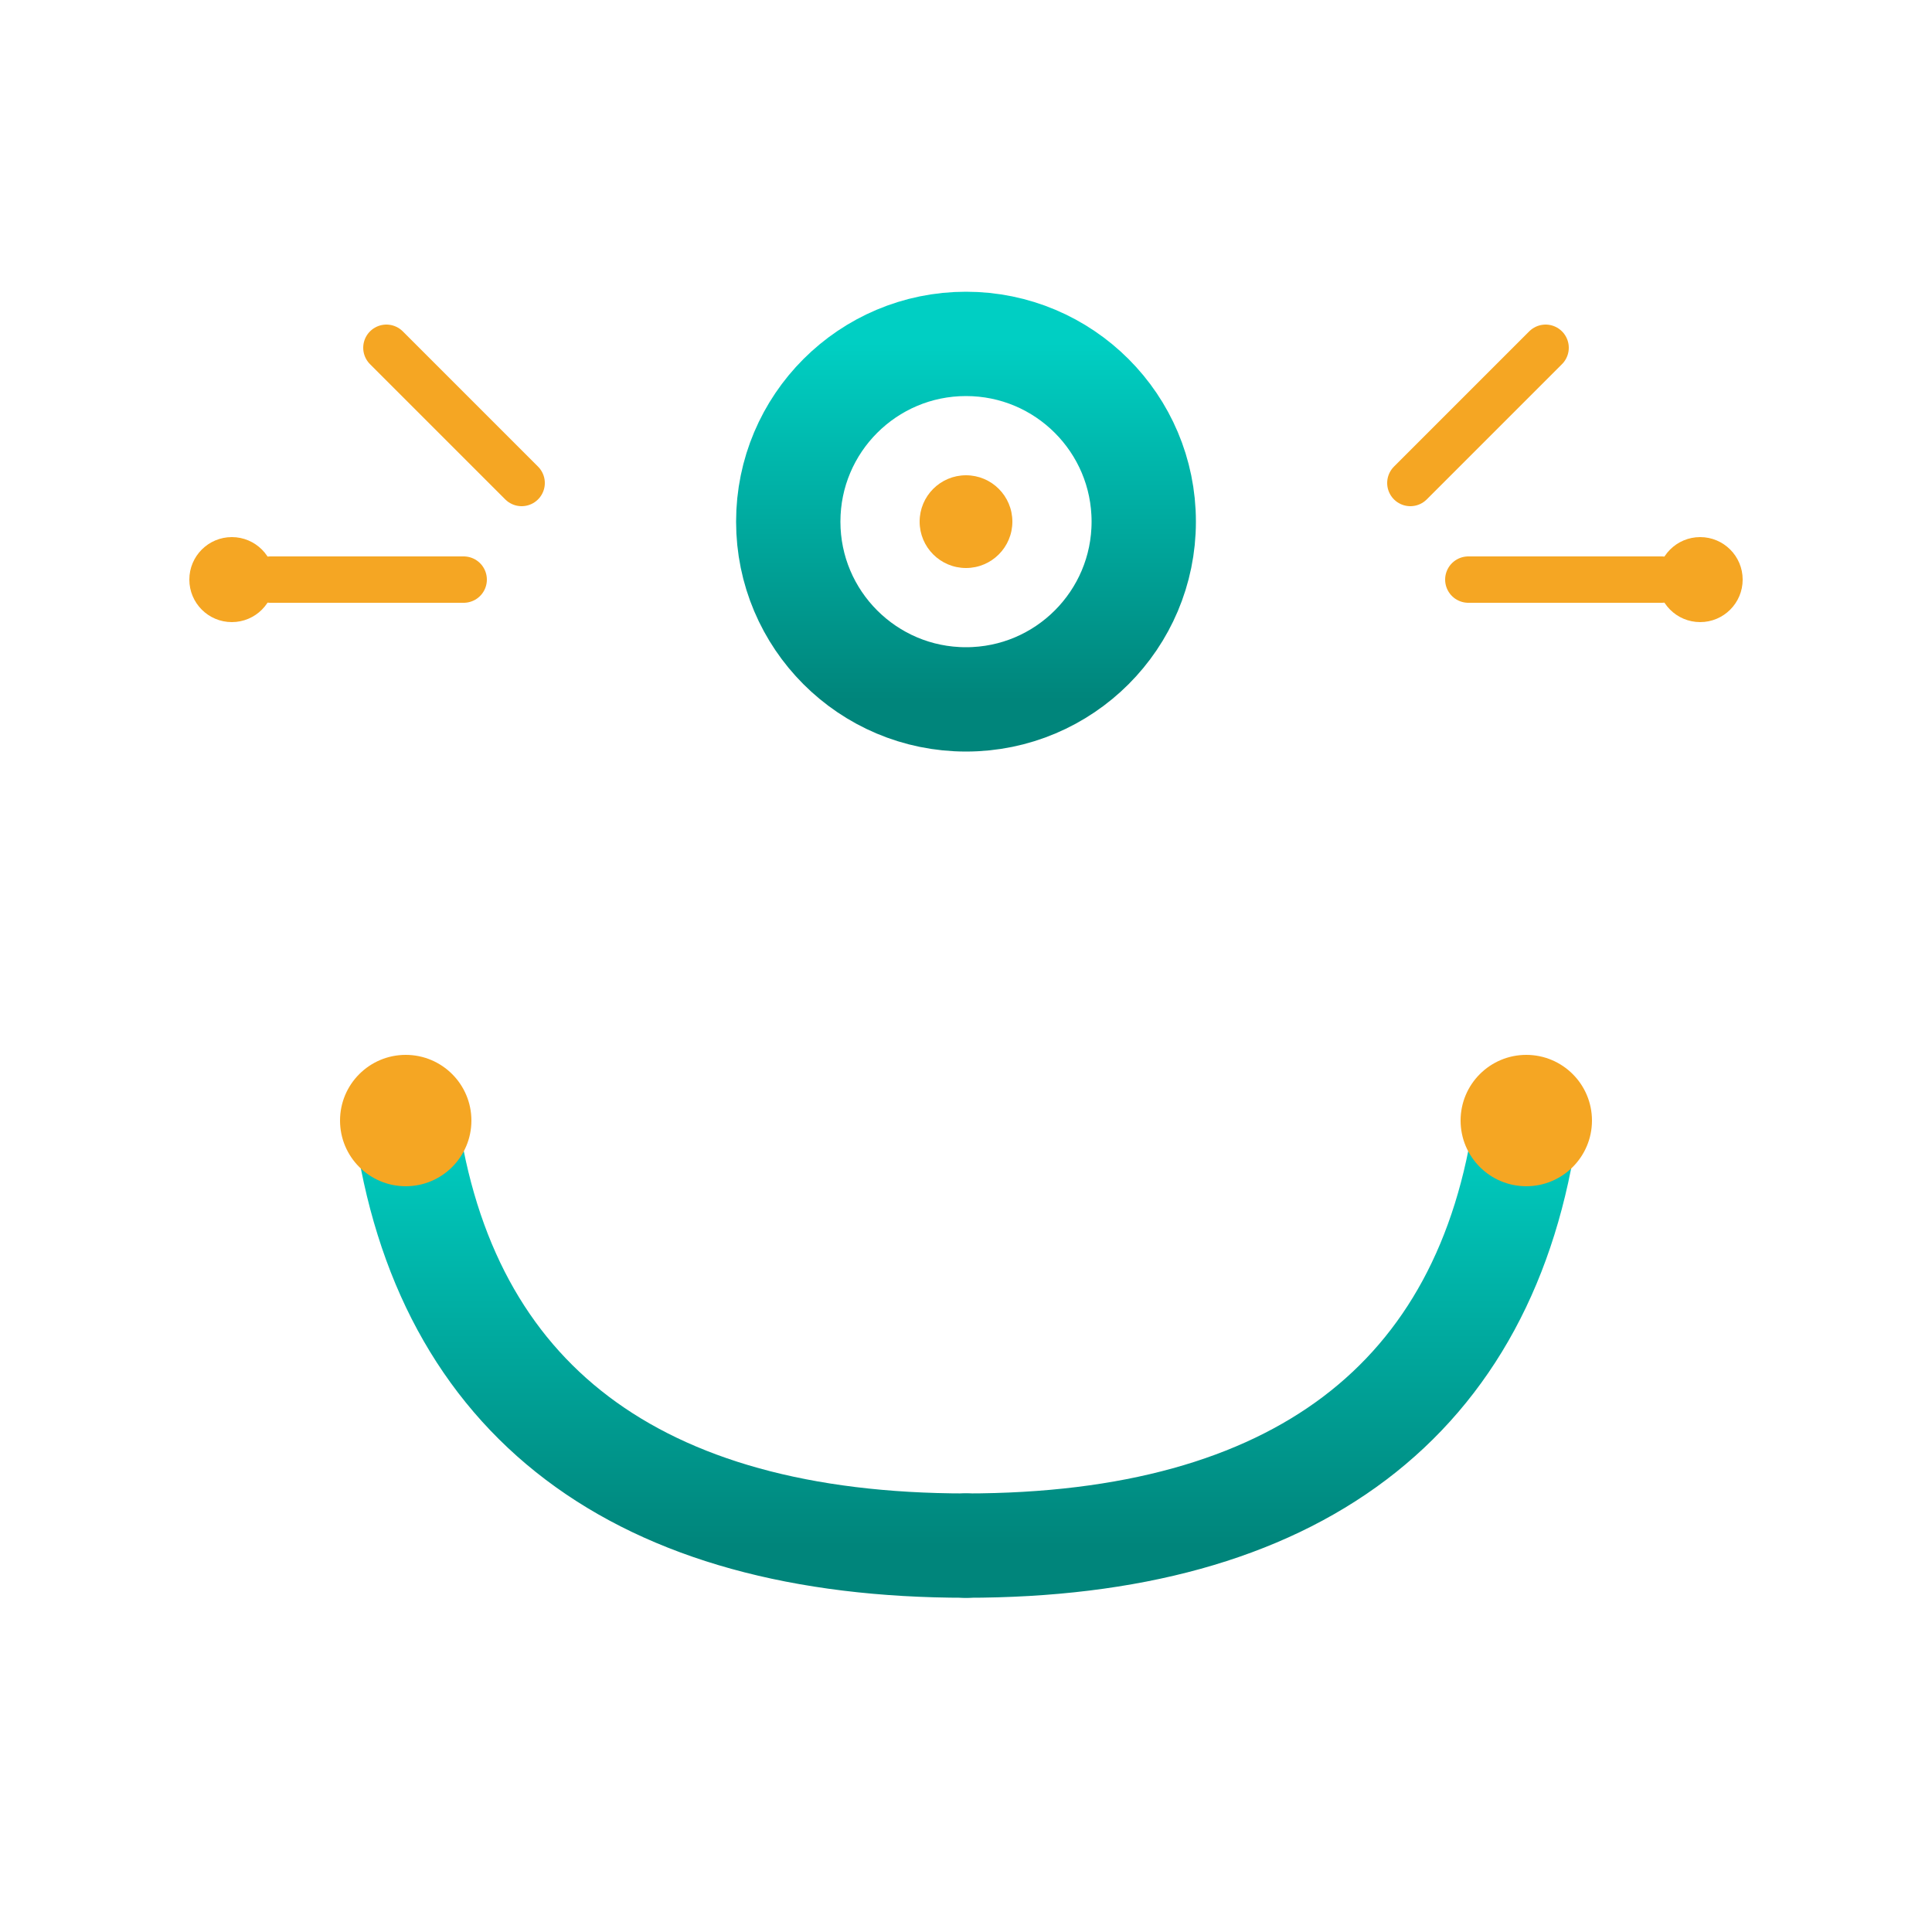
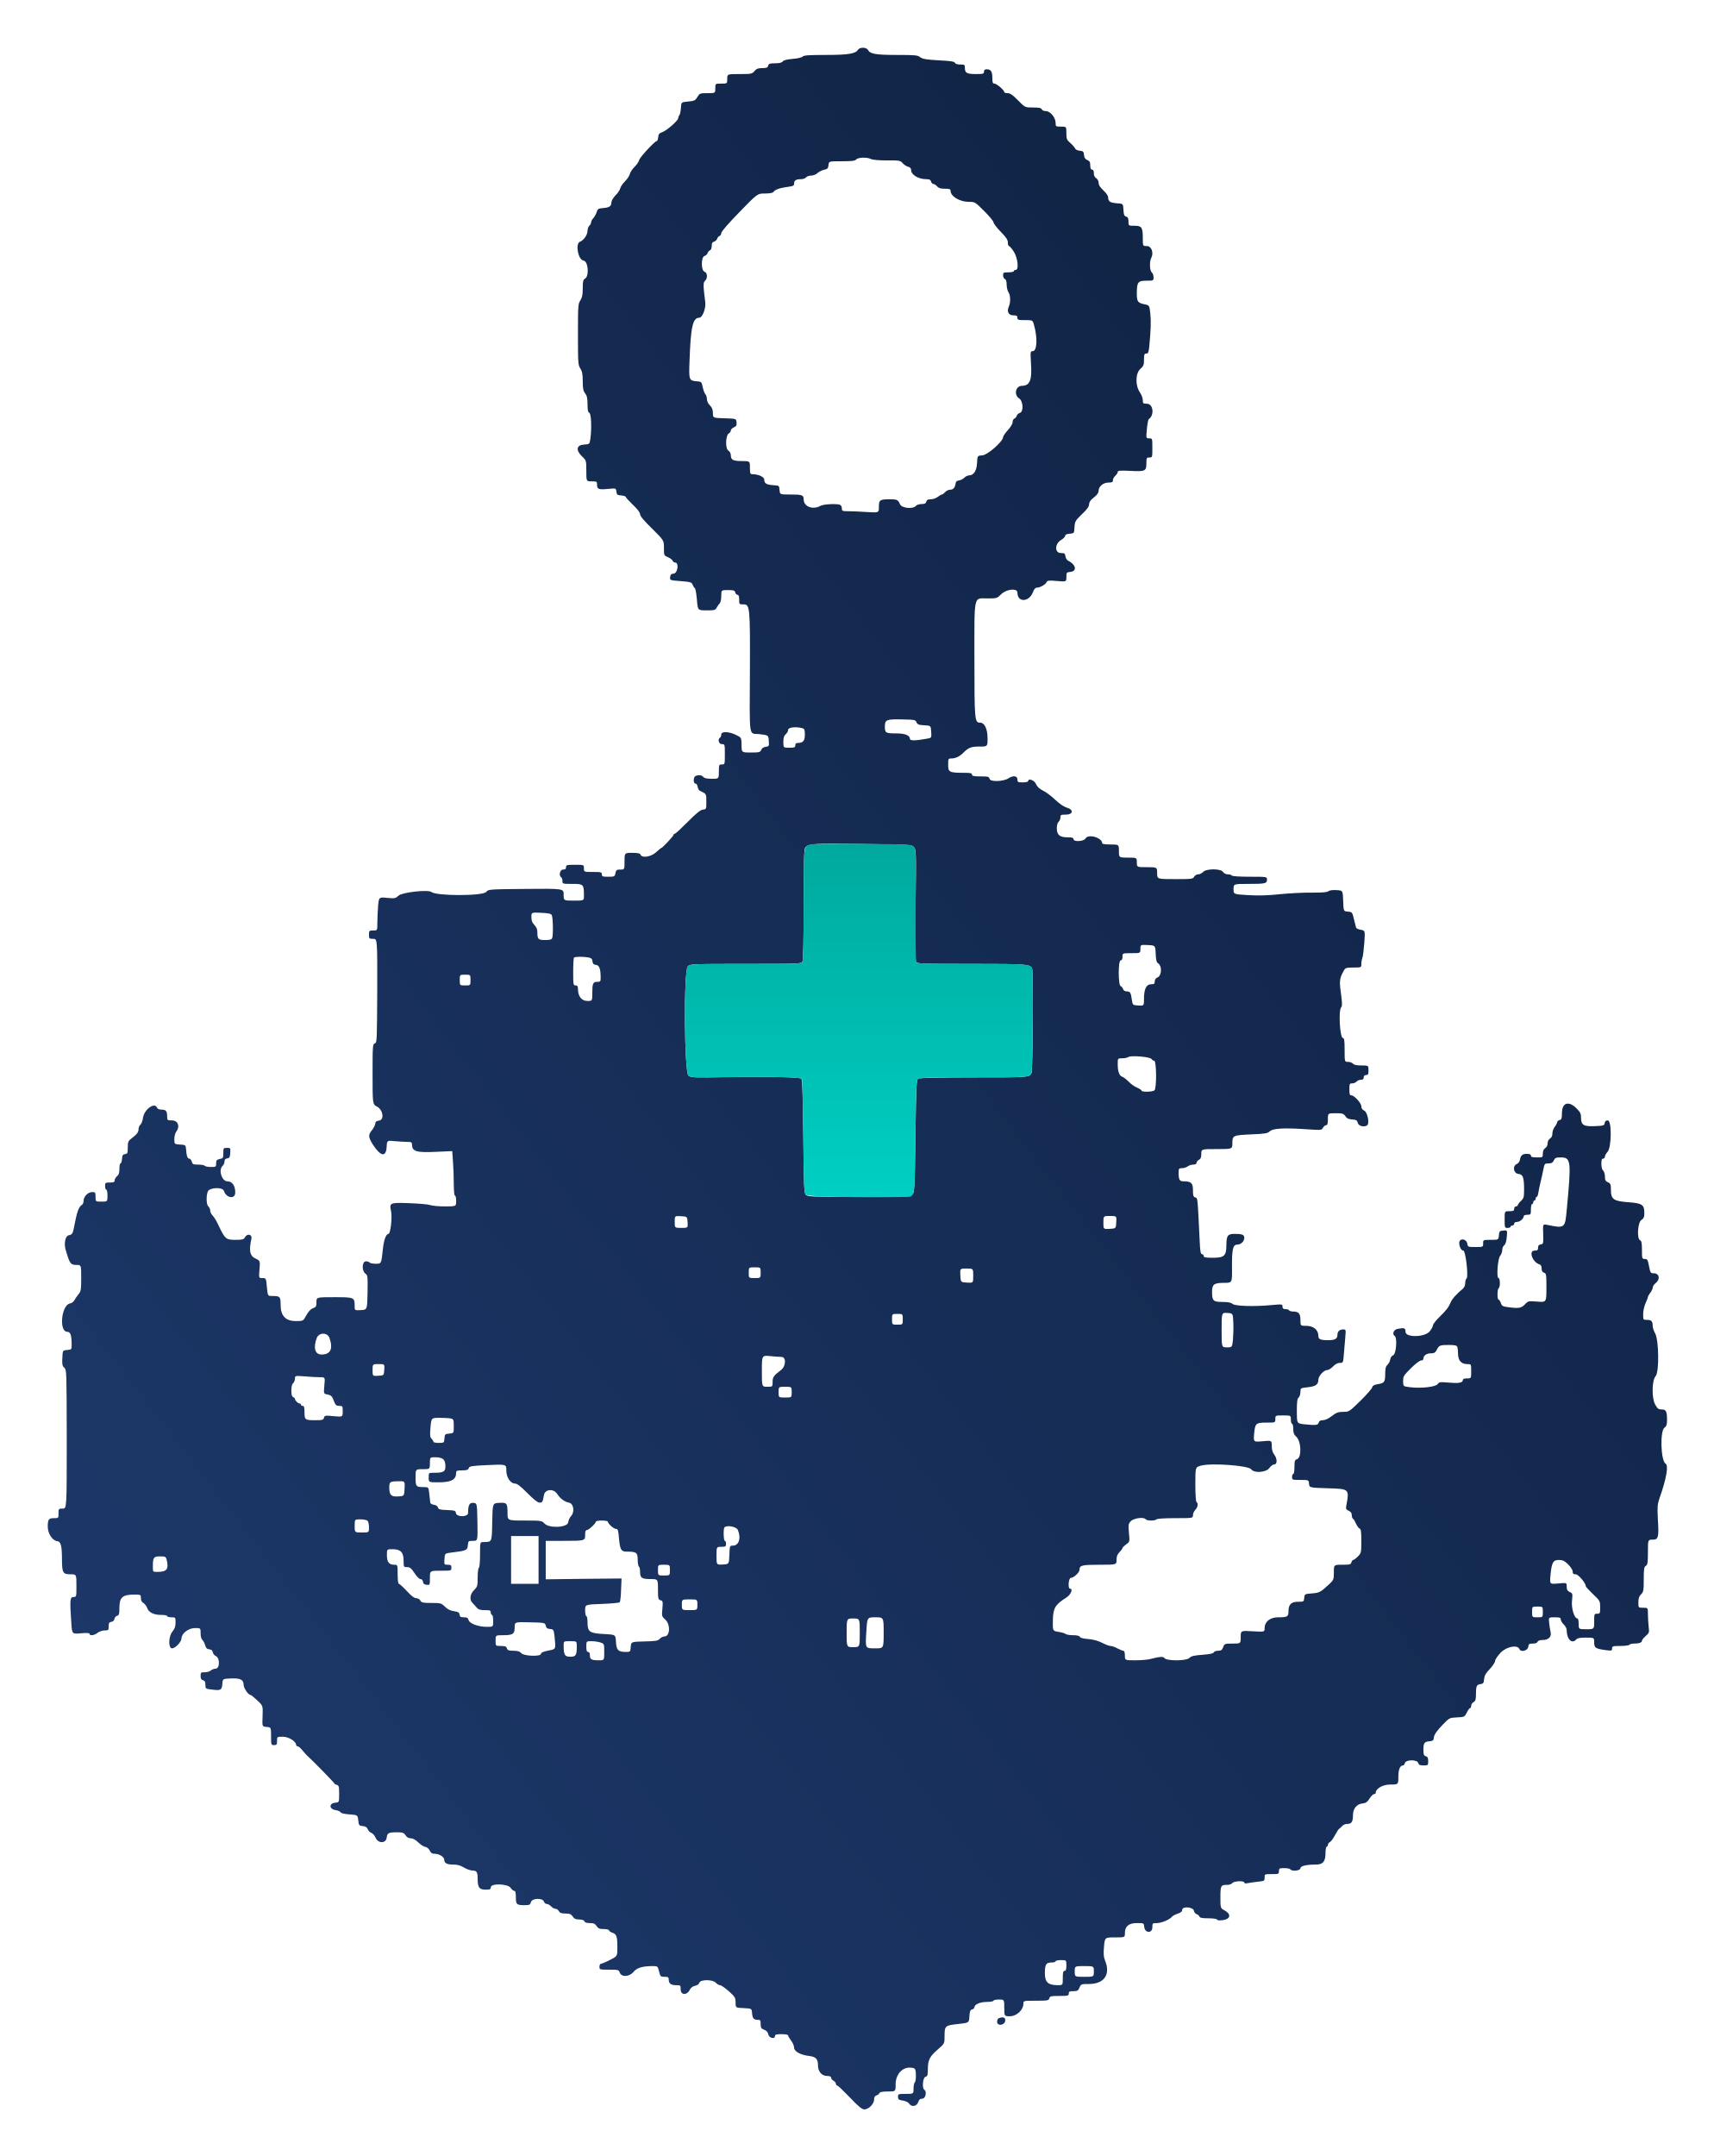
- <svg xmlns="http://www.w3.org/2000/svg" viewBox="0 0 100 100">
+ <svg xmlns="http://www.w3.org/2000/svg" viewBox="72 6 1435 1805">
  <defs>
+     <linearGradient id="navyGrad" x1="0%" y1="0%" x2="100%" y2="100%">
+       <stop offset="0%" stop-color="#1E3A6E" />
+       <stop offset="100%" stop-color="#0D1F3C" />
+     </linearGradient>
    <linearGradient id="tealGrad" x1="0%" y1="0%" x2="0%" y2="100%">
      <stop offset="0%" stop-color="#00CFC3" />
-       <stop offset="100%" stop-color="#00857B" />
+       <stop offset="100%" stop-color="#00A99D" />
    </linearGradient>
  </defs>
-   <g fill="none" stroke="#F5A623" stroke-width="2.4" stroke-linecap="round">
-     <path d="M14 30 H24" />
-     <circle cx="12" cy="30" r="2.2" fill="#F5A623" stroke="none" />
-     <path d="M86 30 H76" />
-     <circle cx="88" cy="30" r="2.2" fill="#F5A623" stroke="none" />
-     <path d="M20 18 L27 25" />
-     <path d="M80 18 L73 25" />
+   <g transform="translate(0,1800) scale(0.1,-0.1)">
+     <path d="M7904 17522 c-21 -32 -83 -42 -271 -42 -140 0 -183 -3 -192 -14 -6 -7 -41 -16 -83 -19 -48 -4 -76 -11 -84 -22 -8 -10 -28 -15 -64 -15 -43 0 -53 -3 -57 -20 -4 -16 -14 -20 -49 -20 -35 0 -49 -5 -66 -25 -20 -24 -27 -25 -125 -25 -103 0 -103 0 -103 -40 0 -40 0 -40 -50 -40 -50 0 -50 0 -50 -40 0 -40 0 -40 -65 -40 -63 0 -66 -1 -85 -32 -18 -30 -25 -33 -77 -38 -58 -5 -58 -5 -61 -55 -2 -27 -7 -54 -13 -59 -5 -6 -9 -16 -9 -24 0 -21 -96 -105 -133 -118 -26 -9 -33 -17 -35 -42 -2 -18 -7 -32 -11 -32 -16 0 -142 -135 -148 -159 -3 -14 -21 -40 -39 -58 -19 -18 -37 -46 -40 -61 -4 -15 -22 -42 -40 -60 -19 -18 -37 -45 -40 -59 -4 -15 -22 -42 -41 -60 -18 -19 -33 -44 -33 -57 0 -32 -17 -44 -69 -48 -39 -3 -46 -6 -54 -33 -5 -16 -18 -39 -28 -51 -11 -11 -19 -27 -19 -36 0 -9 -7 -21 -15 -28 -8 -7 -15 -27 -15 -44 -1 -33 -33 -79 -62 -89 -43 -15 -17 -153 29 -159 38 -4 49 -128 13 -150 -17 -11 -20 -23 -20 -83 0 -53 -5 -77 -20 -100 -19 -28 -20 -47 -20 -285 0 -238 1 -257 20 -285 15 -23 20 -47 20 -106 0 -61 4 -81 20 -102 15 -19 20 -40 20 -91 0 -50 4 -68 15 -72 16 -7 21 -127 9 -217 -7 -46 -7 -46 -53 -49 -64 -4 -71 -46 -17 -99 36 -34 36 -35 36 -121 0 -88 0 -88 45 -88 43 0 45 -1 45 -29 0 -37 14 -42 94 -34 64 6 64 6 68 -23 3 -26 7 -29 41 -32 20 -2 37 -7 37 -12 0 -5 27 -34 60 -66 38 -36 60 -65 60 -79 0 -15 33 -55 100 -120 100 -99 100 -99 100 -162 0 -63 0 -64 34 -78 18 -8 36 -21 39 -30 4 -8 13 -15 22 -15 32 0 20 -88 -12 -92 -22 -2 -29 -9 -31 -29 -3 -27 -3 -27 88 -34 83 -7 92 -9 100 -30 5 -13 13 -26 19 -29 5 -4 13 -47 17 -96 7 -90 7 -90 80 -90 66 0 75 2 85 22 7 13 18 29 26 36 7 8 13 35 13 63 0 49 0 49 56 49 47 0 57 -3 61 -20 3 -11 12 -20 19 -20 10 0 14 -13 14 -40 0 -40 0 -40 39 -40 50 0 53 -33 51 -529 -3 -615 -12 -547 78 -557 77 -9 77 -9 80 -56 3 -44 2 -47 -25 -50 -17 -2 -32 -11 -38 -25 -9 -21 -16 -23 -87 -23 -78 0 -78 0 -78 63 -1 62 -1 62 -48 85 -60 29 -122 30 -122 3 0 -11 -4 -23 -10 -26 -22 -14 -11 -55 15 -55 25 0 25 -1 25 -85 0 -84 0 -85 -25 -85 -24 0 -25 -3 -25 -60 0 -60 0 -60 -59 -60 -40 0 -63 5 -71 15 -13 16 -38 19 -64 9 -21 -8 -22 -64 -2 -64 8 0 16 -12 18 -26 2 -15 10 -30 18 -34 56 -26 55 -25 55 -91 0 -63 0 -64 -29 -67 -21 -3 -55 -30 -127 -103 -54 -54 -102 -99 -108 -99 -6 0 -11 -5 -11 -10 0 -10 -94 -110 -103 -110 -3 0 -22 -16 -43 -35 -42 -39 -119 -51 -130 -20 -5 11 -22 15 -70 15 -64 0 -64 0 -64 -70 0 -70 0 -70 -35 -70 -31 0 -36 -3 -41 -30 -6 -29 -9 -30 -60 -30 -47 0 -54 2 -54 20 0 18 -7 20 -75 20 -75 0 -75 0 -75 30 0 30 0 30 -75 30 -68 0 -75 -2 -75 -20 0 -15 -7 -20 -25 -20 -26 0 -38 -51 -15 -65 6 -3 10 -17 10 -31 0 -24 2 -24 84 -24 93 0 96 -3 96 -101 0 -39 0 -39 -85 -39 -85 0 -85 0 -85 51 0 50 0 50 -316 47 -310 -3 -315 -3 -332 -25 -27 -35 -415 -35 -459 -1 -28 22 -245 -2 -275 -30 -25 -23 -32 -25 -96 -19 -69 7 -69 7 -76 -70 -3 -42 -6 -105 -6 -140 0 -63 0 -63 -35 -63 -33 0 -35 -2 -35 -35 0 -33 2 -35 35 -35 35 0 35 0 34 -435 -2 -415 -2 -435 -20 -440 -18 -6 -19 -21 -19 -258 0 -252 0 -252 38 -272 51 -28 62 -111 15 -117 -21 -2 -29 -9 -31 -28 -2 -13 -15 -37 -28 -53 -32 -38 -30 -58 9 -120 65 -100 110 -108 115 -18 3 54 3 54 70 47 37 -3 84 -6 105 -6 32 0 37 -3 37 -22 1 -58 36 -69 203 -61 l134 6 6 -84 c4 -46 7 -130 7 -186 0 -62 4 -103 10 -103 6 0 10 -20 10 -45 0 -45 0 -45 -94 -45 -52 0 -107 5 -123 11 -15 6 -94 13 -174 16 -164 6 -170 4 -154 -68 11 -51 -5 -189 -22 -189 -20 0 -40 -54 -47 -130 -13 -122 -12 -120 -61 -120 -24 0 -47 5 -50 10 -3 6 -17 10 -31 10 -33 0 -36 -80 -4 -103 19 -13 20 -23 18 -158 -3 -144 -3 -144 -55 -147 -53 -3 -53 -3 -53 33 0 74 -3 75 -170 75 -150 0 -150 0 -150 -41 0 -36 -3 -42 -30 -52 -19 -7 -38 -28 -55 -59 -26 -48 -26 -48 -87 -48 -87 0 -128 44 -128 136 0 69 -5 74 -70 74 -38 0 -38 0 -45 75 -7 75 -7 75 -38 75 -30 0 -30 0 -24 72 6 73 6 73 -36 93 -45 21 -53 64 -32 163 9 39 -35 49 -55 12 -9 -17 -21 -20 -80 -20 -76 0 -86 8 -135 111 -22 48 -39 76 -58 97 -10 10 -17 28 -17 39 0 11 -7 26 -15 33 -17 14 -20 85 -5 124 13 35 124 40 135 6 19 -61 95 -73 95 -14 0 58 -25 94 -66 94 -47 0 -77 99 -39 130 8 7 15 23 15 36 0 16 7 24 23 26 18 2 23 10 25 46 3 41 2 42 -27 42 -30 0 -31 -2 -31 -44 0 -40 -2 -44 -30 -49 -25 -6 -30 -11 -30 -37 0 -29 -2 -30 -44 -30 -25 0 -48 5 -51 10 -3 5 -28 10 -55 10 -43 0 -48 3 -54 25 -4 14 -13 25 -21 25 -15 0 -23 22 -27 80 -3 34 -4 35 -51 38 -47 3 -47 3 -47 45 0 23 7 51 15 61 35 46 16 96 -36 96 -36 0 -39 2 -39 29 0 48 -9 61 -45 61 -20 0 -35 6 -39 15 -19 52 -109 -12 -119 -85 -3 -24 -13 -49 -21 -56 -9 -6 -16 -24 -16 -40 -1 -22 -11 -37 -45 -64 -43 -33 -45 -37 -45 -87 0 -46 -2 -52 -22 -55 -19 -2 -24 -10 -26 -40 -2 -21 -7 -38 -13 -38 -5 0 -9 -20 -9 -45 0 -33 -5 -50 -20 -62 -11 -10 -20 -25 -20 -35 0 -14 -8 -18 -40 -18 -38 0 -40 -2 -40 -30 0 -16 5 -30 10 -30 6 0 10 -22 10 -50 0 -50 0 -50 -50 -50 -50 0 -50 0 -50 40 0 37 -2 40 -28 40 -35 0 -72 -37 -72 -73 0 -14 -6 -30 -14 -34 -27 -16 -42 -59 -66 -187 -10 -54 -16 -62 -45 -68 -28 -5 -41 -68 -25 -122 35 -118 41 -126 91 -126 39 0 39 0 39 -109 0 -100 -2 -112 -24 -138 -12 -15 -28 -38 -34 -50 -7 -12 -22 -23 -34 -25 -74 -10 -97 -238 -24 -238 26 0 36 -29 36 -106 0 -42 0 -43 -37 -46 -38 -3 -38 -3 -41 -67 -3 -53 0 -67 17 -82 19 -18 19 -34 20 -599 0 -580 0 -580 -34 -580 -34 0 -35 -1 -35 -40 0 -40 0 -40 -39 -40 -44 0 -51 -10 -51 -73 0 -55 39 -114 77 -119 33 -4 42 -36 42 -161 1 -105 9 -117 71 -117 50 0 50 0 50 -95 0 -95 0 -95 -25 -95 -29 0 -31 -25 -18 -213 6 -98 6 -98 80 -91 52 5 73 3 73 -5 0 -18 40 -13 67 9 14 11 41 20 59 20 32 0 34 2 34 34 0 28 4 35 23 38 14 2 23 11 25 24 2 12 12 24 23 27 16 4 19 14 19 69 0 84 27 108 120 108 60 0 60 0 60 -30 0 -19 7 -33 21 -40 11 -7 25 -25 31 -41 13 -38 54 -59 118 -59 27 0 50 -4 50 -10 0 -5 16 -10 35 -10 35 0 35 0 35 -44 0 -33 -7 -52 -25 -74 -35 -41 -37 -142 -4 -142 27 0 79 55 79 84 0 41 59 86 113 86 47 0 47 0 47 -44 0 -27 6 -48 15 -56 8 -7 19 -27 23 -44 6 -23 15 -32 34 -34 19 -2 28 -10 30 -25 2 -12 13 -26 26 -32 35 -15 33 -105 -2 -105 -14 0 -31 -7 -40 -15 -8 -8 -31 -15 -50 -15 -34 0 -36 -2 -36 -31 0 -22 5 -32 20 -36 15 -4 20 -14 20 -38 0 -33 1 -34 55 -40 74 -10 83 -4 87 47 3 43 3 43 68 46 81 4 110 -10 110 -52 0 -29 39 -86 58 -86 4 0 29 -20 56 -45 48 -45 48 -45 45 -132 -4 -88 -4 -88 34 -91 37 -3 37 -3 37 -78 0 -72 1 -74 25 -74 22 0 25 4 25 35 0 35 0 35 49 35 49 0 111 -39 111 -69 0 -6 6 -11 13 -11 7 0 23 -14 37 -31 14 -17 31 -36 38 -43 48 -43 232 -231 232 -237 0 -4 9 -9 20 -12 18 -5 20 -14 20 -75 0 -71 0 -71 -32 -74 -54 -5 -53 -53 1 -62 21 -3 41 -12 43 -18 3 -8 31 -15 74 -18 69 -5 69 -5 74 -50 5 -42 7 -45 38 -48 24 -2 35 -10 42 -27 5 -13 19 -26 30 -30 12 -4 28 -23 36 -42 21 -48 87 -47 92 2 5 39 15 45 84 45 50 0 60 -3 74 -25 11 -17 26 -25 44 -25 17 0 39 -12 62 -34 19 -19 46 -36 59 -38 14 -2 29 -14 37 -30 10 -21 20 -28 43 -28 37 0 79 -26 79 -49 0 -29 22 -41 74 -41 37 0 62 -7 91 -25 22 -13 54 -25 71 -25 36 0 44 -13 44 -70 0 -71 13 -90 65 -90 38 0 45 3 45 20 0 34 143 30 166 -5 9 -14 23 -25 30 -25 10 0 14 -15 14 -54 0 -61 6 -66 76 -66 38 0 44 3 50 25 8 34 98 38 109 5 3 -11 14 -20 24 -20 10 0 26 -9 36 -20 10 -11 26 -20 36 -20 10 0 23 -9 29 -20 8 -15 21 -20 55 -20 36 0 48 -5 61 -25 13 -19 25 -25 54 -25 24 0 40 -5 44 -15 3 -10 19 -15 45 -15 32 0 44 -5 57 -25 13 -20 24 -25 60 -25 24 0 44 -5 44 -11 0 -5 13 -15 29 -20 35 -12 41 -31 41 -125 0 -71 0 -71 -61 -102 -34 -18 -68 -32 -75 -32 -8 0 -14 -11 -14 -25 0 -25 1 -25 80 -25 77 0 81 -1 90 -25 15 -39 79 -36 115 6 28 34 72 48 156 49 47 0 47 0 58 -45 11 -43 13 -45 46 -45 30 0 35 -3 35 -23 0 -33 19 -47 62 -47 37 0 38 -1 38 -35 0 -48 51 -52 75 -6 9 19 25 32 46 36 19 4 33 15 36 26 8 28 112 28 138 -1 10 -11 26 -20 35 -20 9 0 42 -23 74 -51 52 -47 56 -55 56 -95 0 -43 0 -43 68 -46 67 -3 67 -3 70 -43 4 -43 14 -55 50 -55 19 0 22 -5 22 -36 0 -30 4 -37 29 -47 20 -7 31 -20 35 -39 6 -31 56 -43 56 -13 0 12 13 15 55 15 32 0 55 -4 55 -11 0 -6 11 -25 25 -43 14 -18 25 -45 25 -59 0 -32 55 -62 130 -70 52 -7 70 -26 70 -79 0 -51 32 -88 77 -88 22 0 33 -5 33 -15 0 -8 9 -19 20 -25 11 -6 20 -17 20 -25 0 -8 5 -15 11 -15 6 0 53 -45 106 -100 72 -76 102 -100 121 -100 36 0 82 46 82 83 0 20 6 30 19 34 11 3 22 11 25 19 4 10 24 14 71 14 65 0 65 0 65 59 0 80 51 141 117 141 28 0 43 -5 47 -16 10 -25 7 -102 -4 -109 -5 -3 -10 -26 -10 -51 0 -44 0 -44 -65 -44 -63 0 -65 -1 -65 -25 0 -21 6 -26 41 -31 23 -4 46 -15 52 -25 19 -31 63 -25 76 11 7 23 16 30 35 30 27 0 40 60 16 75 -20 13 -12 102 10 108 17 4 20 14 20 60 0 79 14 109 81 167 59 51 59 51 59 113 0 87 4 90 112 102 93 10 93 10 96 64 3 43 7 54 23 58 10 3 19 11 19 18 0 24 48 45 105 45 30 0 55 5 55 10 0 6 20 10 45 10 45 0 45 0 45 -70 0 -70 0 -70 48 -70 55 0 112 53 112 104 0 26 0 26 106 26 97 0 106 2 111 20 5 18 14 20 84 20 72 0 79 2 79 20 0 17 7 20 39 20 33 0 40 4 51 30 12 29 15 30 79 30 128 0 183 80 135 196 -12 29 -14 55 -9 116 7 78 7 78 91 78 84 0 84 0 84 35 0 58 32 85 101 85 58 0 58 0 61 -32 5 -53 68 -56 68 -4 0 35 1 36 38 36 39 0 109 30 127 54 6 7 27 18 48 25 26 9 37 18 37 32 0 32 94 24 98 -8 2 -12 12 -25 22 -28 10 -3 21 -12 24 -20 4 -11 23 -15 75 -15 41 0 71 -4 73 -11 2 -7 20 -8 51 -4 62 10 69 50 12 81 -35 19 -35 19 -35 110 0 100 3 104 60 104 15 0 33 7 40 15 15 18 100 21 100 4 0 -7 11 -9 33 -4 17 3 56 9 85 12 50 5 52 6 52 34 0 29 0 29 60 29 57 0 60 1 60 25 0 23 4 25 44 25 25 0 48 -4 51 -10 12 -19 85 -12 85 9 0 19 49 31 131 31 57 0 79 26 79 95 0 30 5 55 10 55 6 0 10 7 10 15 0 8 8 19 18 24 9 5 28 31 42 58 14 26 29 50 34 52 4 2 16 12 24 22 9 11 28 19 42 19 38 0 50 18 50 72 0 57 31 95 82 100 25 2 39 12 57 41 13 20 30 37 38 37 7 0 13 4 13 8 0 38 59 72 123 72 67 0 67 0 67 64 0 62 14 96 40 96 5 0 12 9 15 20 9 30 104 30 112 0 4 -16 14 -20 44 -20 38 0 39 1 39 36 0 27 -5 37 -20 41 -16 4 -20 14 -20 52 0 59 7 69 50 73 31 3 35 7 38 34 2 21 22 50 66 97 63 66 63 66 127 69 63 3 64 4 82 40 10 21 23 38 28 38 5 0 9 9 9 20 0 10 9 24 20 30 16 9 20 21 20 68 0 67 6 79 40 83 21 3 26 10 28 42 3 29 14 49 48 84 24 26 44 56 44 67 0 12 21 42 46 69 49 52 143 70 158 31 11 -29 70 -14 74 19 3 24 8 27 38 27 22 0 37 6 40 15 4 10 20 15 44 15 48 0 75 28 65 67 -4 15 -9 49 -12 76 -5 47 -5 47 46 47 43 0 51 -3 51 -18 0 -10 11 -29 25 -42 15 -14 25 -35 25 -50 0 -74 45 -117 80 -75 9 11 32 15 81 15 69 0 69 0 69 -40 0 -46 10 -53 98 -65 48 -6 52 -5 52 14 0 19 6 21 69 21 39 0 73 5 76 10 3 6 21 10 40 10 42 0 65 9 65 24 0 6 14 24 31 39 30 26 31 30 25 80 -3 29 -6 76 -6 105 0 52 0 52 -40 52 -40 0 -40 0 -40 45 0 33 6 51 23 68 20 20 22 32 22 125 0 88 3 105 18 113 14 9 17 25 17 114 0 105 0 105 39 105 49 0 54 18 44 176 -5 99 -3 121 14 171 58 163 77 274 51 289 -41 25 -48 276 -9 302 16 11 21 25 21 61 0 76 -8 91 -44 91 -27 0 -36 6 -55 41 -31 54 -28 203 4 239 30 34 27 297 -4 356 -12 21 -21 49 -21 61 0 41 -11 53 -46 53 -34 0 -34 0 -34 48 0 26 9 67 20 91 11 24 20 48 20 53 0 5 9 21 20 35 11 14 20 34 20 44 0 9 11 26 25 37 40 32 31 82 -16 82 -26 0 -29 4 -40 60 -10 53 -14 60 -35 60 -23 0 -24 3 -24 75 0 58 -4 77 -15 81 -29 11 -21 150 10 170 20 13 25 24 25 60 0 68 -19 81 -135 89 -123 9 -145 25 -145 104 0 45 -3 53 -25 63 -20 9 -25 18 -25 48 0 21 -7 43 -15 50 -9 8 -15 30 -15 56 0 32 4 44 15 44 8 0 15 8 15 17 0 9 10 27 22 40 34 37 36 263 2 263 -16 0 -24 -7 -26 -22 -3 -21 -9 -23 -82 -26 -95 -4 -116 9 -116 71 0 33 -7 47 -39 79 -67 65 -121 46 -121 -42 0 -43 -3 -53 -20 -57 -11 -3 -20 -11 -20 -18 0 -7 -9 -24 -20 -38 -11 -14 -20 -39 -20 -56 0 -20 -7 -35 -20 -43 -12 -8 -20 -24 -20 -40 0 -17 -8 -33 -20 -40 -13 -9 -20 -24 -20 -45 0 -33 0 -33 -50 -33 -38 0 -50 4 -50 15 0 10 -10 15 -34 15 -37 0 -52 -13 -58 -50 -2 -14 -13 -29 -26 -35 -38 -17 -28 -79 14 -83 38 -4 47 -29 47 -134 0 -61 -3 -71 -27 -93 -14 -13 -26 -29 -26 -35 0 -5 -7 -10 -15 -10 -8 0 -15 -9 -15 -20 0 -17 -7 -20 -40 -20 -40 0 -40 0 -40 -70 0 -68 1 -70 25 -70 14 0 25 5 25 10 0 6 7 10 15 10 8 0 15 7 15 15 0 9 9 15 23 15 25 0 57 28 57 48 0 7 14 12 30 12 29 0 30 2 30 45 0 25 5 45 10 45 6 0 10 7 10 15 0 8 5 15 10 15 6 0 10 7 10 15 0 8 4 15 9 15 5 0 11 17 14 38 3 20 11 57 17 82 6 25 17 71 23 103 11 56 12 57 44 57 26 0 36 6 45 25 10 22 18 25 58 25 86 0 89 -28 51 -430 -15 -166 -14 -165 -168 -134 -33 6 -33 6 -30 -77 2 -80 1 -84 -20 -87 -17 -3 -23 -10 -23 -28 0 -20 -5 -24 -30 -24 -51 0 -17 -97 41 -115 13 -4 19 -16 19 -35 0 -20 6 -31 20 -35 19 -6 20 -15 20 -127 0 -121 0 -121 -77 -115 -75 6 -77 5 -104 -24 -29 -31 -53 -35 -144 -22 -40 5 -49 10 -57 35 -5 15 -14 28 -19 28 -12 0 -11 87 1 95 14 8 13 85 -1 85 -19 0 -7 164 14 187 9 11 17 32 17 48 0 15 7 33 17 40 10 8 18 32 21 69 5 57 5 57 -29 54 -31 -3 -34 -6 -37 -40 -3 -38 -3 -38 -68 -38 -64 0 -64 0 -64 -30 0 -30 0 -30 -64 -30 -63 0 -64 0 -69 30 -9 42 -67 46 -67 4 0 -32 17 -64 34 -64 20 0 45 -223 27 -234 -6 -4 -11 -22 -11 -39 -1 -22 -9 -38 -26 -52 -14 -11 -31 -26 -37 -33 -7 -7 -20 -21 -29 -30 -9 -10 -22 -28 -28 -42 -21 -47 -35 -66 -92 -122 -32 -31 -58 -64 -58 -73 0 -9 -12 -32 -27 -51 -41 -50 -203 -54 -203 -4 0 32 -9 36 -69 24 -31 -7 -45 -44 -21 -59 22 -14 12 -149 -12 -160 -14 -6 -24 -21 -26 -36 -2 -15 -12 -35 -23 -45 -14 -13 -19 -30 -19 -73 0 -71 -6 -80 -61 -89 -32 -5 -45 -13 -48 -27 -2 -10 -46 -61 -98 -112 -94 -92 -96 -93 -145 -93 -41 0 -57 -6 -95 -35 -28 -22 -57 -35 -75 -35 -21 0 -31 -6 -35 -20 -6 -22 -22 -24 -122 -14 -61 7 -61 7 -61 109 0 79 3 105 15 115 8 7 15 27 15 46 0 33 0 33 61 40 67 7 89 23 89 62 0 32 46 82 74 82 12 0 34 14 49 30 19 20 39 30 57 30 28 0 28 1 34 77 4 43 9 106 12 141 5 60 5 62 -18 62 -30 0 -48 -17 -48 -45 0 -33 -20 -45 -76 -45 -69 0 -84 7 -84 39 -1 48 -42 81 -100 81 -50 0 -50 0 -50 50 0 54 -15 70 -64 70 -14 0 -28 5 -31 10 -3 6 -17 10 -31 10 -18 0 -24 5 -24 21 0 21 -2 21 -92 13 -147 -14 -306 -9 -327 10 -12 11 -37 16 -84 16 -77 0 -87 10 -87 84 0 63 16 76 100 76 68 0 68 0 67 118 -2 160 7 202 43 202 31 0 60 27 60 57 0 26 -18 33 -80 33 -60 0 -70 -14 -70 -97 -1 -87 -18 -103 -114 -103 -61 0 -76 3 -76 15 0 8 -6 15 -14 15 -12 0 -16 24 -20 118 -18 371 -16 351 -37 357 -16 5 -19 16 -19 61 0 60 -15 74 -80 74 -32 0 -40 14 -40 71 0 36 2 39 28 39 16 0 37 7 48 15 10 8 31 15 47 15 17 0 27 5 27 15 0 8 9 19 20 25 15 8 20 21 20 50 0 40 0 40 130 40 130 0 130 0 130 49 0 65 5 67 159 74 117 5 136 8 156 27 26 24 124 29 321 15 108 -7 112 -7 123 14 7 11 18 21 26 21 11 0 15 13 15 50 0 50 0 50 65 50 57 0 66 -3 81 -24 12 -19 26 -26 57 -28 35 -3 42 -7 47 -28 6 -27 51 -39 78 -22 23 15 4 111 -24 124 -16 7 -24 20 -24 35 0 28 -59 93 -84 93 -13 0 -16 10 -16 50 0 46 2 50 24 50 13 0 29 7 36 15 7 8 23 15 36 15 17 0 24 6 24 20 0 13 7 20 20 20 17 0 20 7 20 40 0 40 0 40 -59 40 -40 0 -63 5 -71 15 -7 8 -25 15 -41 15 -29 0 -29 0 -29 100 0 78 -3 100 -14 100 -26 0 -39 233 -14 258 8 8 8 31 0 94 -17 116 -15 142 11 193 22 44 22 44 90 45 67 0 67 0 67 29 0 16 4 40 9 53 5 13 12 69 16 125 7 102 7 102 -30 109 -20 3 -38 12 -39 18 -2 6 -10 38 -18 71 -14 59 -15 60 -51 63 -36 3 -36 3 -39 90 -3 87 -3 87 -56 90 -33 2 -60 -2 -69 -10 -10 -8 -52 -12 -137 -11 -66 1 -186 -5 -266 -13 -100 -11 -183 -13 -267 -8 -123 7 -123 7 -123 50 0 44 0 44 124 44 142 0 156 3 156 36 0 24 0 24 -144 24 -86 0 -147 4 -151 10 -3 6 -18 10 -33 10 -16 0 -32 8 -40 20 -18 29 -140 29 -167 0 -10 -11 -28 -20 -41 -20 -13 0 -28 -9 -34 -20 -10 -19 -21 -20 -160 -20 -150 0 -150 0 -150 50 0 50 0 50 -85 50 -85 0 -85 0 -85 40 0 40 0 40 -75 40 -75 0 -75 0 -75 55 0 55 0 55 -70 55 -42 0 -70 4 -70 10 0 48 -118 81 -140 40 -14 -25 -100 -30 -100 -5 0 11 -12 15 -50 15 -66 0 -90 20 -90 76 0 25 6 47 15 54 8 7 15 23 15 36 0 22 4 24 45 24 63 0 68 43 7 59 -23 7 -60 32 -95 65 -31 30 -77 65 -103 77 -31 16 -50 34 -59 56 -14 32 -65 50 -65 23 0 -5 -20 -10 -45 -10 -41 0 -45 2 -45 25 0 30 -36 35 -75 9 -43 -28 -151 -31 -158 -5 -5 19 -12 21 -76 21 -56 0 -71 3 -71 15 0 12 -14 15 -62 15 -129 0 -138 5 -138 66 0 51 2 54 24 54 37 0 70 15 102 47 44 44 66 53 138 53 66 0 66 0 66 68 0 80 -25 132 -63 132 -45 0 -47 19 -47 529 0 558 -10 511 113 511 74 0 77 1 111 35 44 44 136 53 136 14 0 -86 100 -81 131 6 9 23 19 35 32 35 26 0 74 27 81 46 6 14 17 16 86 10 80 -7 80 -7 80 33 0 38 2 40 33 43 58 5 48 61 -17 93 -12 6 -22 22 -24 38 -3 24 -8 27 -38 27 -53 0 -52 77 1 109 19 11 35 27 35 35 0 10 13 16 38 18 37 3 37 3 40 54 3 49 7 55 62 109 44 41 60 64 60 83 1 19 12 36 40 57 27 21 39 38 40 56 0 37 39 69 83 69 30 0 37 4 37 20 0 11 9 28 20 37 11 10 20 24 20 32 0 11 18 13 103 9 127 -7 137 -2 137 62 0 47 2 50 25 50 25 0 25 1 25 80 0 80 0 80 -26 80 -27 0 -27 0 -20 77 4 43 11 80 15 83 50 33 39 130 -15 130 -31 0 -34 3 -34 30 0 16 -11 46 -25 66 -39 58 -37 159 5 196 26 23 30 33 30 77 0 43 3 51 19 51 16 0 20 10 25 58 13 135 16 211 9 277 -8 69 -8 69 -47 77 -58 12 -66 23 -66 89 0 97 9 109 80 109 59 0 60 0 60 29 0 16 -7 34 -15 41 -18 15 -20 91 -4 121 22 43 2 99 -37 99 -34 0 -34 0 -34 66 0 91 -9 104 -70 104 -50 0 -50 0 -50 36 0 27 -5 37 -20 41 -15 4 -20 15 -22 57 -3 51 -3 51 -53 54 -57 4 -75 15 -75 48 0 15 -15 37 -40 60 -27 25 -40 45 -40 63 0 15 -8 31 -20 39 -13 8 -20 23 -20 42 0 20 -5 30 -15 30 -10 0 -15 11 -15 35 0 28 -5 37 -24 45 -18 7 -26 18 -28 42 -3 29 -7 33 -36 36 -19 2 -36 10 -39 20 -4 8 -22 29 -40 45 -30 26 -33 34 -33 83 0 54 0 54 -45 54 -44 0 -45 1 -45 31 0 45 -45 99 -82 99 -16 0 -31 6 -34 15 -5 11 -23 15 -73 15 -67 0 -67 0 -126 60 -44 45 -66 60 -87 60 -15 0 -28 4 -28 9 0 16 -64 71 -82 71 -15 0 -18 9 -18 48 0 53 -12 72 -47 72 -16 0 -23 -6 -23 -20 0 -18 -7 -20 -68 -20 -75 0 -92 9 -92 52 0 26 -3 28 -39 28 -24 0 -41 5 -44 14 -4 11 -38 16 -137 21 -105 6 -135 11 -154 26 -21 17 -43 19 -194 19 -176 0 -225 8 -243 41 -13 25 -70 26 -85 1z m109 -913 c12 -7 67 -12 133 -12 106 1 114 -1 133 -23 11 -13 32 -26 46 -30 17 -4 25 -13 25 -28 0 -39 61 -76 126 -76 27 0 37 -5 41 -20 3 -11 12 -20 19 -20 8 0 22 -9 31 -20 13 -15 30 -20 65 -20 39 0 48 -3 48 -17 1 -47 77 -93 154 -93 50 0 52 -1 128 -77 43 -43 78 -85 78 -95 0 -9 27 -44 60 -78 46 -47 60 -68 60 -91 0 -16 4 -29 10 -29 5 0 23 -21 40 -47 34 -55 44 -153 15 -153 -8 0 -15 -4 -15 -10 0 -5 -20 -10 -45 -10 -41 0 -45 -2 -45 -25 0 -14 7 -28 15 -31 10 -4 15 -20 15 -48 0 -23 7 -51 15 -62 17 -23 19 -84 4 -118 -20 -43 -4 -76 36 -76 28 0 35 -4 35 -20 0 -18 7 -20 63 -20 64 0 64 0 75 -37 32 -109 27 -223 -10 -223 -20 0 -20 -3 -14 -108 9 -134 -10 -181 -75 -182 -54 0 -71 -75 -24 -106 34 -22 38 -113 5 -121 -10 -3 -22 -13 -25 -23 -3 -10 -12 -21 -20 -24 -8 -3 -15 -16 -15 -29 0 -15 -17 -43 -40 -68 -22 -24 -40 -51 -40 -59 -1 -36 -129 -149 -173 -152 -42 -3 -42 -3 -45 -63 -3 -66 -28 -105 -67 -105 -12 0 -30 -9 -39 -19 -10 -11 -30 -21 -45 -23 -19 -2 -27 -10 -29 -28 -5 -34 -20 -50 -47 -50 -12 0 -30 -9 -40 -20 -10 -11 -22 -20 -27 -20 -6 0 -21 -9 -35 -20 -14 -11 -40 -20 -58 -20 -24 0 -34 -5 -38 -20 -4 -15 -14 -20 -40 -20 -19 0 -40 -7 -47 -15 -24 -29 -118 -20 -133 13 -16 37 -25 42 -82 42 -88 0 -95 -5 -95 -63 0 -50 0 -50 -97 -44 -54 4 -124 7 -155 7 -54 0 -58 1 -58 24 0 13 -7 27 -16 30 -30 11 -139 5 -164 -9 -63 -36 -140 -6 -140 54 0 37 -12 41 -115 41 -84 0 -84 0 -87 38 -3 37 -3 37 -53 40 -57 4 -75 15 -75 47 0 22 -49 45 -99 45 -19 0 -21 6 -21 55 0 55 0 55 -68 55 -74 0 -92 10 -92 50 0 15 -9 31 -21 38 -27 17 -23 129 5 144 9 5 16 16 16 24 0 8 11 20 25 26 21 9 25 18 23 42 -3 31 -3 31 -100 34 -98 3 -98 3 -98 43 0 29 -7 47 -25 65 -15 14 -25 36 -25 52 0 16 -6 34 -12 40 -7 7 -18 34 -23 60 -10 46 -11 47 -52 50 -62 5 -65 12 -59 164 10 292 27 368 82 368 26 0 56 78 50 129 -18 141 -18 167 -2 180 23 20 21 68 -4 76 -30 9 -30 124 0 132 10 3 22 13 25 23 3 10 12 21 20 24 9 3 15 18 15 37 0 22 5 32 20 36 10 3 22 13 25 23 3 10 12 21 20 24 8 3 15 14 15 25 0 12 60 81 152 175 151 156 151 156 214 156 40 0 66 5 71 13 12 19 54 34 116 42 51 7 57 10 57 30 0 25 17 35 60 35 15 0 33 7 40 15 7 8 26 15 43 15 17 0 40 9 53 21 13 12 38 24 56 28 28 6 33 11 36 39 3 32 3 32 111 32 84 0 111 3 121 15 15 18 92 20 123 4z m382 -4716 c8 -18 19 -23 65 -25 55 -3 55 -3 58 -54 3 -52 3 -52 -35 -58 -97 -18 -143 -18 -143 -2 0 29 -41 46 -111 46 -93 0 -99 4 -99 56 0 59 13 64 145 61 103 -2 111 -3 120 -24z m-957 -49 c19 -6 22 -13 22 -55 0 -51 -15 -69 -59 -69 -14 0 -21 -6 -21 -20 0 -17 -7 -20 -50 -20 -50 0 -50 0 -50 48 0 35 5 52 20 65 11 9 20 26 20 37 0 21 63 28 118 14z m936 -997 c18 -21 19 -40 13 -481 -4 -300 -3 -465 4 -477 9 -18 30 -19 464 -19 476 0 498 -2 509 -44 10 -43 5 -849 -6 -870 -19 -36 -21 -36 -481 -36 -268 0 -456 -4 -466 -10 -17 -9 -19 -41 -25 -482 -7 -460 -8 -473 -28 -490 -19 -17 -55 -18 -448 -18 -394 0 -428 1 -443 18 -13 15 -16 79 -20 491 -4 341 -8 476 -17 481 -21 13 -326 19 -623 13 -267 -6 -298 -5 -321 11 -36 23 -42 880 -6 916 19 19 33 20 485 20 449 0 465 1 475 19 6 13 10 181 10 478 0 352 3 463 13 476 24 34 66 37 482 31 407 -5 410 -5 429 -27z m-3034 -567 c11 -17 14 -169 4 -194 -5 -12 -20 -16 -59 -16 -58 0 -65 7 -65 66 0 24 -8 43 -25 60 -18 18 -25 36 -25 66 0 40 0 40 80 36 58 -2 84 -7 90 -18z m5058 -324 c2 -56 7 -73 23 -83 31 -22 27 -100 -6 -115 -16 -7 -25 -19 -25 -35 0 -19 -5 -23 -30 -23 -40 0 -60 -40 -60 -120 0 -61 0 -61 -47 -58 -48 3 -48 3 -55 50 -8 59 -14 68 -43 68 -14 0 -26 7 -30 19 -3 11 -12 22 -20 25 -22 8 -22 216 0 216 10 0 15 10 15 30 0 30 0 30 75 30 75 0 75 0 75 35 0 36 0 36 63 33 62 -3 62 -3 65 -72z m-4750 -32 c24 -5 32 -12 34 -33 2 -20 9 -27 29 -29 28 -3 39 -33 39 -109 0 -30 -3 -33 -29 -33 -35 0 -41 -13 -41 -96 0 -64 0 -64 -42 -64 -48 1 -78 39 -78 100 0 23 -5 30 -20 30 -19 0 -20 7 -20 113 0 63 3 117 7 120 8 9 80 9 121 1z m-988 -189 c0 -45 0 -45 -45 -45 -45 0 -45 0 -45 45 0 45 0 45 45 45 45 0 45 0 45 -45z m5703 -661 c4 -8 15 -14 22 -14 20 0 22 -229 3 -248 -14 -14 -108 -16 -108 -3 0 5 -17 16 -37 25 -21 8 -54 31 -72 51 -19 19 -43 38 -54 41 -24 8 -37 44 -37 105 0 49 0 49 38 49 20 0 44 5 52 11 22 15 183 1 193 -17z m-3885 -1366 c3 -48 3 -48 -52 -48 -56 0 -56 0 -56 51 0 50 0 50 53 47 52 -3 52 -3 55 -50z m3590 0 c-3 -53 -3 -53 -55 -56 -53 -3 -53 -3 -53 52 0 56 0 56 56 56 55 0 55 0 52 -52z m-2978 -423 c0 -45 0 -45 -50 -45 -50 0 -50 0 -50 45 0 45 0 45 50 45 50 0 50 0 50 -45z m1780 -26 c0 -60 0 -60 -52 -57 -53 3 -53 3 -56 61 -3 57 -3 57 53 57 55 0 55 0 55 -61z m2178 -394 c2 -44 0 -108 -3 -142 -7 -63 -7 -63 -51 -63 -44 0 -44 0 -44 146 0 145 0 145 48 142 47 -3 47 -3 50 -83z m-2768 30 c0 -45 0 -45 -45 -45 -45 0 -45 0 -45 45 0 45 0 45 45 45 45 0 45 0 45 -45z m-4801 -156 c32 -92 9 -139 -67 -139 -54 0 -70 55 -40 137 18 49 90 50 107 2z m9445 -75 c3 -9 6 -35 6 -58 0 -55 27 -86 75 -86 35 0 35 0 35 -60 0 -60 0 -60 -35 -60 -24 0 -35 -5 -35 -14 0 -23 -35 -29 -120 -21 -70 6 -79 5 -91 -13 -17 -23 -136 -37 -229 -26 -60 7 -60 7 -60 51 0 41 5 48 65 108 37 37 74 65 85 65 12 0 20 7 20 16 0 25 26 44 63 44 27 0 37 6 48 28 20 39 27 42 100 42 52 0 68 -4 73 -16z m-5661 -84 c43 0 40 -78 -4 -111 -61 -46 -69 -58 -69 -99 0 -40 0 -40 -45 -40 -45 0 -45 0 -45 131 0 132 0 132 68 126 37 -4 79 -7 95 -7z m-3325 -107 c-3 -48 -3 -48 -50 -51 -48 -3 -48 -3 -48 47 0 51 0 51 51 51 50 0 50 0 47 -47z m-539 -63 c44 0 44 0 37 -70 -6 -69 -6 -69 28 -75 29 -6 37 -14 51 -51 14 -38 21 -44 46 -44 28 0 29 -2 29 -46 0 -47 0 -47 -76 -40 -71 7 -76 6 -81 -14 -5 -17 -13 -20 -68 -20 -91 0 -95 3 -95 66 0 41 -4 54 -15 54 -8 0 -15 5 -15 10 0 6 -5 10 -11 10 -13 0 -39 25 -39 38 0 6 -7 12 -15 16 -11 4 -15 20 -15 54 0 32 5 54 15 62 8 7 15 24 15 38 0 25 0 25 83 19 45 -4 102 -7 126 -7z m3951 -125 c0 -45 0 -45 -55 -45 -55 0 -55 0 -55 45 0 45 0 45 55 45 55 0 55 0 55 -45z m4180 -230 c0 -19 5 -35 10 -35 6 0 10 -19 10 -43 0 -33 6 -48 24 -64 44 -38 48 -179 6 -190 -17 -5 -20 -14 -20 -64 0 -33 -4 -59 -10 -59 -5 0 -10 -11 -10 -25 0 -24 2 -25 69 -25 70 0 70 0 73 -32 3 -33 3 -33 163 -38 174 -5 175 -6 150 -141 -6 -31 -4 -36 19 -47 18 -8 26 -19 26 -36 0 -14 5 -28 11 -32 6 -3 17 -22 25 -41 8 -18 21 -36 29 -40 12 -4 15 -26 15 -105 0 -97 -1 -100 -29 -129 -16 -16 -34 -29 -39 -29 -5 0 -12 -9 -15 -20 -5 -18 -14 -20 -76 -20 -71 0 -71 0 -71 -63 0 -60 -2 -65 -37 -98 -76 -70 -83 -74 -147 -79 -60 -5 -61 -5 -64 -37 -3 -32 -4 -33 -52 -33 -58 0 -80 -23 -80 -81 0 -44 -10 -49 -87 -49 -67 0 -113 -37 -113 -91 0 -32 0 -32 -100 -26 -100 6 -100 6 -100 -48 0 -55 0 -55 -68 -55 -66 0 -68 -1 -79 -30 -9 -24 -17 -30 -42 -30 -18 0 -34 -6 -37 -14 -3 -9 -33 -15 -95 -20 -71 -5 -94 -11 -110 -27 -26 -26 -193 -25 -208 0 -9 14 -41 12 -116 -8 -22 -6 -79 -11 -127 -11 -88 0 -88 0 -88 40 0 26 -5 40 -13 40 -7 0 -29 9 -50 20 -20 11 -46 20 -57 20 -11 0 -43 12 -70 26 -33 17 -73 28 -116 32 -42 3 -68 10 -71 18 -3 9 -23 14 -57 14 -29 0 -57 5 -63 11 -5 5 -32 13 -59 17 -49 8 -49 8 -47 98 2 101 19 130 111 188 40 25 61 76 32 76 -19 0 -12 90 8 90 24 1 72 45 72 68 0 37 19 42 167 42 143 0 143 0 143 40 0 30 7 47 25 66 14 14 25 29 25 34 0 5 14 18 30 30 31 22 31 22 24 96 -6 69 -5 77 16 99 25 26 112 37 125 15 3 -5 24 -10 45 -10 21 0 42 5 45 10 4 6 67 10 156 10 149 0 149 0 149 25 0 14 9 34 20 45 21 21 26 55 10 65 -6 4 -10 64 -10 148 0 143 0 143 44 156 85 25 401 2 424 -30 24 -34 125 -27 152 11 12 17 30 30 41 30 26 0 26 49 -1 83 -13 17 -20 40 -20 71 0 47 0 47 -76 40 -77 -7 -77 -7 -72 60 8 90 14 96 104 96 74 0 74 0 74 30 0 30 0 30 65 30 65 0 65 0 65 -35z m-7032 9 c20 -6 22 -13 22 -65 0 -58 0 -58 -37 -61 -36 -3 -38 -5 -41 -40 -3 -38 -4 -38 -48 -38 -24 0 -44 4 -44 9 0 5 -7 17 -16 26 -13 13 -15 29 -9 95 7 80 7 80 79 80 39 0 81 -3 94 -6z m-66 -341 c12 -11 18 -30 18 -58 0 -47 -15 -55 -101 -55 -39 0 -39 0 -39 -40 0 -40 0 -40 80 -40 110 0 150 22 150 81 0 16 7 19 49 19 40 0 51 4 56 18 5 17 22 20 151 26 166 8 164 8 164 -46 0 -55 35 -108 71 -108 19 0 47 -21 105 -80 53 -53 87 -80 102 -80 24 0 27 5 37 63 8 50 80 57 111 10 25 -39 63 -67 98 -73 40 -7 51 -78 17 -114 -10 -11 -21 -34 -23 -51 -5 -44 -159 -52 -198 -10 -23 24 -26 25 -167 25 -143 0 -143 0 -143 63 0 83 -5 89 -71 85 -54 -3 -54 -3 -57 -159 -3 -174 -1 -168 -74 -169 -28 0 -28 0 -28 -104 0 -59 -4 -108 -10 -111 -5 -3 -10 -40 -10 -81 0 -71 -2 -78 -30 -106 -35 -34 -40 -84 -12 -109 9 -9 25 -26 34 -38 14 -16 29 -21 68 -21 43 0 50 -3 50 -20 0 -11 5 -20 10 -20 6 0 10 -22 10 -50 0 -50 0 -50 -52 -50 -73 0 -147 28 -154 57 -5 18 -13 23 -39 23 -27 0 -34 4 -37 23 -2 18 -11 23 -46 28 -29 4 -53 15 -75 37 -32 31 -36 32 -115 32 -71 0 -83 3 -92 20 -6 11 -21 20 -34 20 -16 0 -42 19 -79 60 -31 33 -61 60 -66 60 -7 0 -11 31 -11 80 0 80 0 80 -29 80 -43 0 -61 23 -61 81 0 49 0 49 47 49 68 0 93 -26 93 -97 0 -52 1 -53 29 -53 24 0 35 -9 62 -50 19 -29 40 -50 50 -50 11 0 19 -9 21 -22 2 -17 11 -24 31 -26 27 -3 27 -3 27 57 0 61 0 61 90 61 89 0 90 0 90 25 0 21 -5 25 -31 25 -30 0 -30 1 -27 48 3 47 3 47 58 54 125 15 135 19 138 61 3 36 4 37 43 37 40 0 40 0 37 158 -3 157 -3 157 -34 160 -33 3 -44 -18 -44 -84 0 -36 -97 -37 -102 -1 -3 20 -9 22 -74 25 -61 2 -73 6 -77 22 -3 11 -16 20 -33 22 -16 2 -30 10 -31 18 -1 8 -5 41 -8 73 -6 57 -6 57 -45 57 -66 0 -70 4 -70 81 0 69 0 69 60 69 60 0 60 0 60 50 0 50 0 50 47 50 29 0 53 -6 65 -17z m-324 -245 c-3 -63 -3 -63 -53 -66 -59 -4 -75 11 -75 74 0 49 5 52 78 53 53 1 53 1 50 -61z m-310 -270 c7 -7 12 -31 12 -55 0 -43 0 -43 -60 -43 -60 0 -60 0 -60 55 0 55 0 55 48 55 26 0 53 -5 60 -12z m2012 -7 c0 -16 49 -61 68 -61 16 0 20 -10 25 -75 9 -97 18 -115 61 -115 85 0 96 -7 96 -66 0 -29 5 -56 10 -59 6 -3 10 -23 10 -44 0 -51 14 -61 87 -61 63 0 63 0 63 -86 0 -79 2 -86 21 -91 20 -6 21 -11 16 -71 -6 -62 -5 -65 23 -90 46 -40 42 -142 -5 -142 -12 0 -30 -9 -40 -20 -15 -17 -33 -20 -129 -22 -111 -3 -111 -3 -114 -45 -3 -43 -3 -43 -45 -43 -61 1 -75 16 -79 86 -3 59 -3 59 -99 64 -122 6 -139 18 -139 97 0 29 -4 53 -10 53 -5 0 -10 22 -10 49 0 48 0 48 141 53 77 3 144 9 149 14 4 5 10 52 11 104 l4 95 -317 -3 -318 -4 0 161 0 161 149 0 c179 0 181 0 181 51 0 27 4 39 14 39 16 0 76 56 76 71 0 5 23 9 50 9 28 0 50 -4 50 -9z m1088 -68 c30 -66 11 -133 -40 -133 -27 0 -27 0 -30 -77 -3 -78 -3 -78 -55 -81 -53 -3 -53 -3 -53 72 0 76 0 76 40 76 36 0 40 3 40 25 0 14 -4 25 -10 25 -11 0 -14 103 -3 113 20 21 98 6 111 -20z m-1668 -253 l0 -200 -115 0 -115 0 0 200 0 200 115 0 115 0 0 -200z m-3116 8 c22 -84 5 -108 -76 -108 -38 0 -38 0 -38 43 0 78 6 87 60 87 41 0 49 -3 54 -22z m11738 -45 c22 -22 38 -47 38 -60 0 -18 6 -23 25 -23 23 0 85 -74 85 -101 0 -4 27 -33 60 -65 59 -56 60 -58 60 -111 0 -50 -1 -53 -25 -53 -24 0 -25 -2 -25 -65 0 -65 0 -65 -65 -65 -65 0 -65 0 -65 45 0 25 -4 45 -10 45 -26 0 -52 83 -46 147 6 61 6 64 -19 75 -19 9 -25 19 -25 45 0 33 0 33 -72 26 -71 -6 -71 -6 -64 68 10 108 21 129 71 129 32 0 46 -7 77 -37z m-7522 -48 c0 -45 0 -45 -50 -45 -50 0 -50 0 -50 45 0 45 0 45 50 45 50 0 50 0 50 -45z m230 -290 c0 -45 0 -45 -65 -45 -65 0 -65 0 -65 45 0 45 0 45 65 45 65 0 65 0 65 -45z m7080 -60 c0 -45 0 -45 -45 -45 -45 0 -45 0 -45 45 0 45 0 45 45 45 45 0 45 0 45 -45z m-5520 -175 c0 -130 0 -130 -69 -130 -87 0 -85 -4 -76 141 7 119 7 119 76 119 69 0 69 0 69 -130z m-200 0 c0 -120 0 -120 -55 -120 -55 0 -55 0 -55 120 0 120 0 120 55 120 55 0 55 0 55 -120z m-2630 60 c4 -19 13 -26 37 -28 29 -3 30 -5 37 -64 11 -109 13 -104 -54 -117 -40 -8 -60 -17 -60 -27 0 -24 -142 -20 -165 6 -13 15 -31 20 -66 20 -39 0 -49 4 -54 20 -5 16 -15 20 -51 20 -44 0 -44 0 -44 45 0 45 0 45 61 45 84 0 99 10 99 66 0 45 0 45 127 42 126 -3 127 -3 133 -28z m260 -172 c0 -77 -7 -88 -55 -88 -46 0 -55 15 -55 96 0 34 0 34 55 34 55 0 55 0 55 -42z m199 31 c31 -11 31 -12 31 -80 0 -69 0 -69 -44 -69 -62 0 -76 7 -76 41 0 19 -5 29 -15 29 -11 0 -15 12 -15 45 0 45 0 45 44 45 23 0 57 -5 75 -11z m3901 -2704 c0 -33 -4 -45 -15 -45 -12 0 -15 -13 -15 -60 0 -60 0 -60 -40 -60 -83 0 -110 24 -110 100 0 75 10 90 57 90 18 0 33 5 33 10 0 6 20 10 45 10 45 0 45 0 45 -45z m230 -50 c0 -45 0 -45 -80 -45 -80 0 -80 0 -80 45 0 45 0 45 80 45 80 0 80 0 80 -45z M9083 1043 c-7 -2 -13 -16 -13 -29 0 -39 64 -31 68 9 3 27 -18 35 -55 20z" fill="url(#navyGrad)" fill-rule="evenodd" />
+     <path d="M7505 10870 c-56 -18 -55 -6 -55 -503 0 -297 -4 -465 -10 -478 -10 -18 -26 -19 -475 -19 -452 0 -466 -1 -485 -20 -36 -36 -30 -893 6 -916 23 -16 57 -17 352 -12 322 6 584 -1 597 -14 4 -3 9 -219 12 -480 4 -433 6 -475 22 -491 16 -16 435 -25 832 -18 83 2 79 -24 85 506 5 419 7 471 22 483 12 9 121 12 466 12 463 0 465 0 484 36 11 21 16 827 6 870 -11 43 -33 45 -510 44 -354 0 -454 3 -461 12 -4 7 -7 222 -5 478 3 439 3 467 -15 488 -18 23 -18 23 -428 27 -239 2 -422 0 -440 -5z" fill="url(#tealGrad)" fill-rule="evenodd" />
  </g>
-   <g fill="none" stroke="url(#tealGrad)" stroke-width="5.4" stroke-linecap="round" stroke-linejoin="round">
-     <circle cx="50" cy="27" r="9.2" />
-     <line x1="50" y1="36.2" x2="50" y2="80" />
-     <line x1="32" y1="48" x2="68" y2="48" />
-     <path d="M50 80 C33 80 23 72.5 21 58" />
-     <path d="M50 80 C67 80 77 72.5 79 58" />
-   </g>
-   <circle cx="21" cy="58" r="3.4" fill="#F5A623" />
-   <circle cx="79" cy="58" r="3.4" fill="#F5A623" />
-   <circle cx="50" cy="27" r="2.4" fill="#F5A623" />
</svg>
